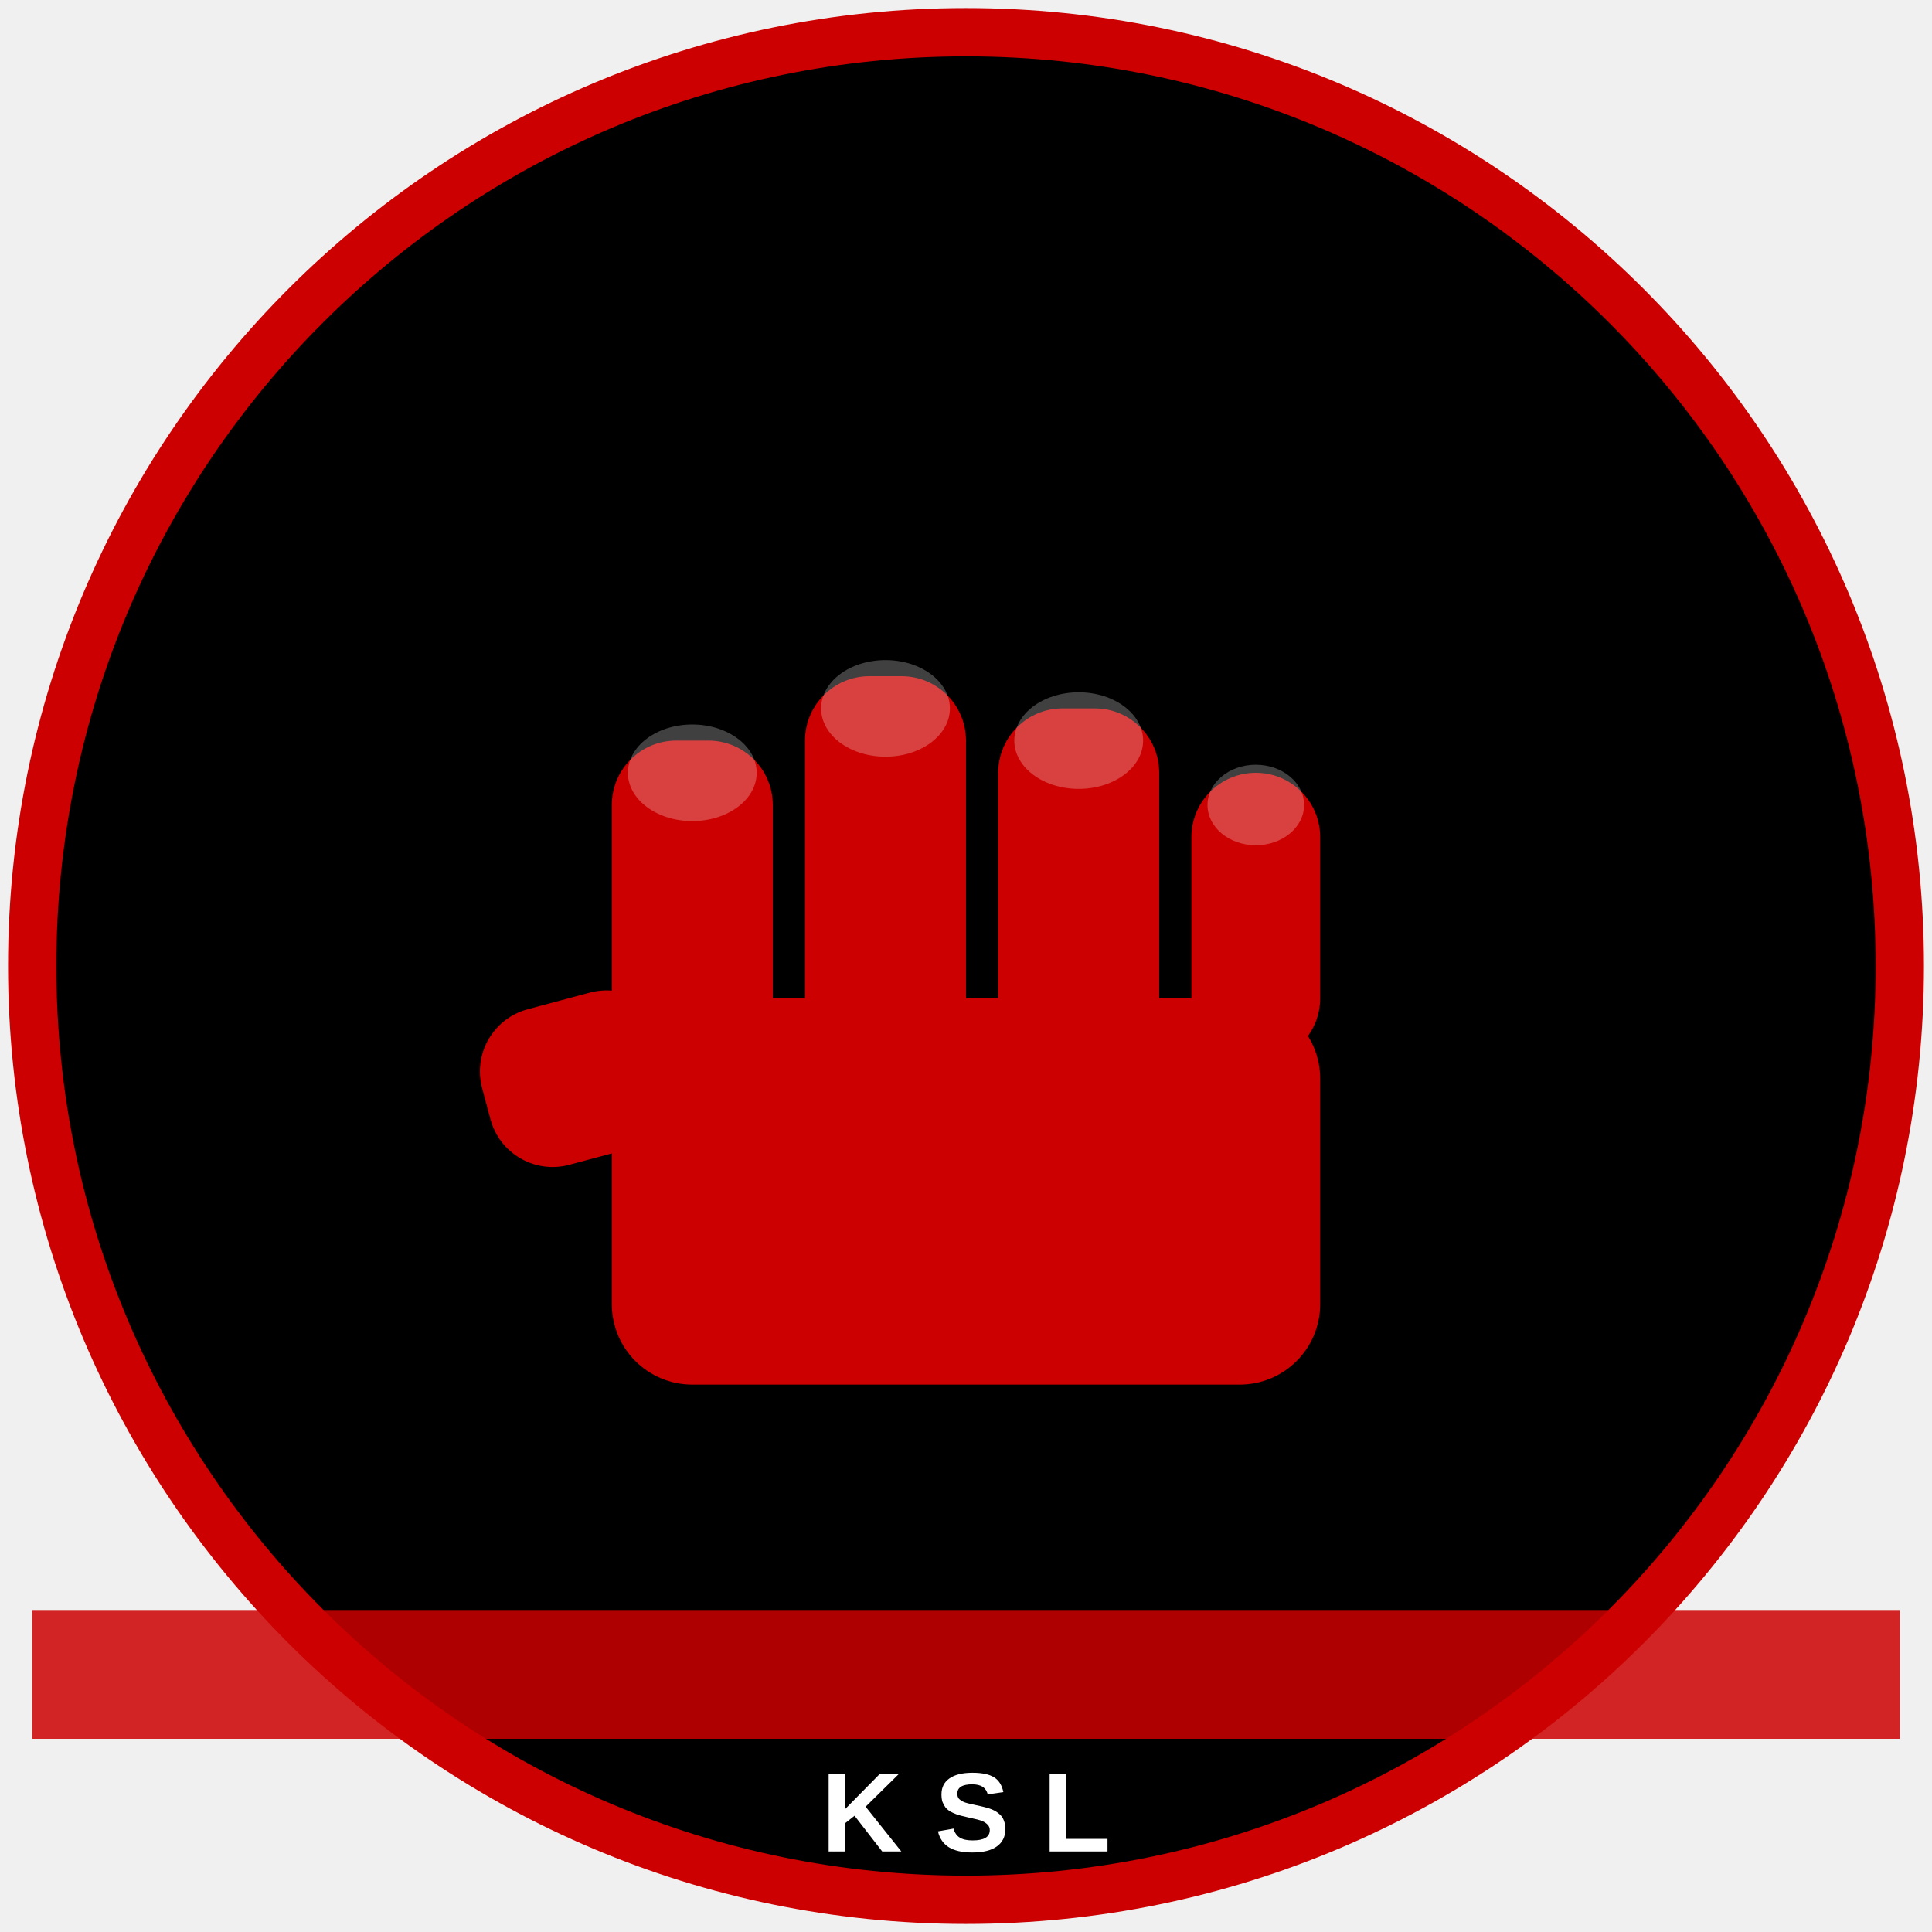
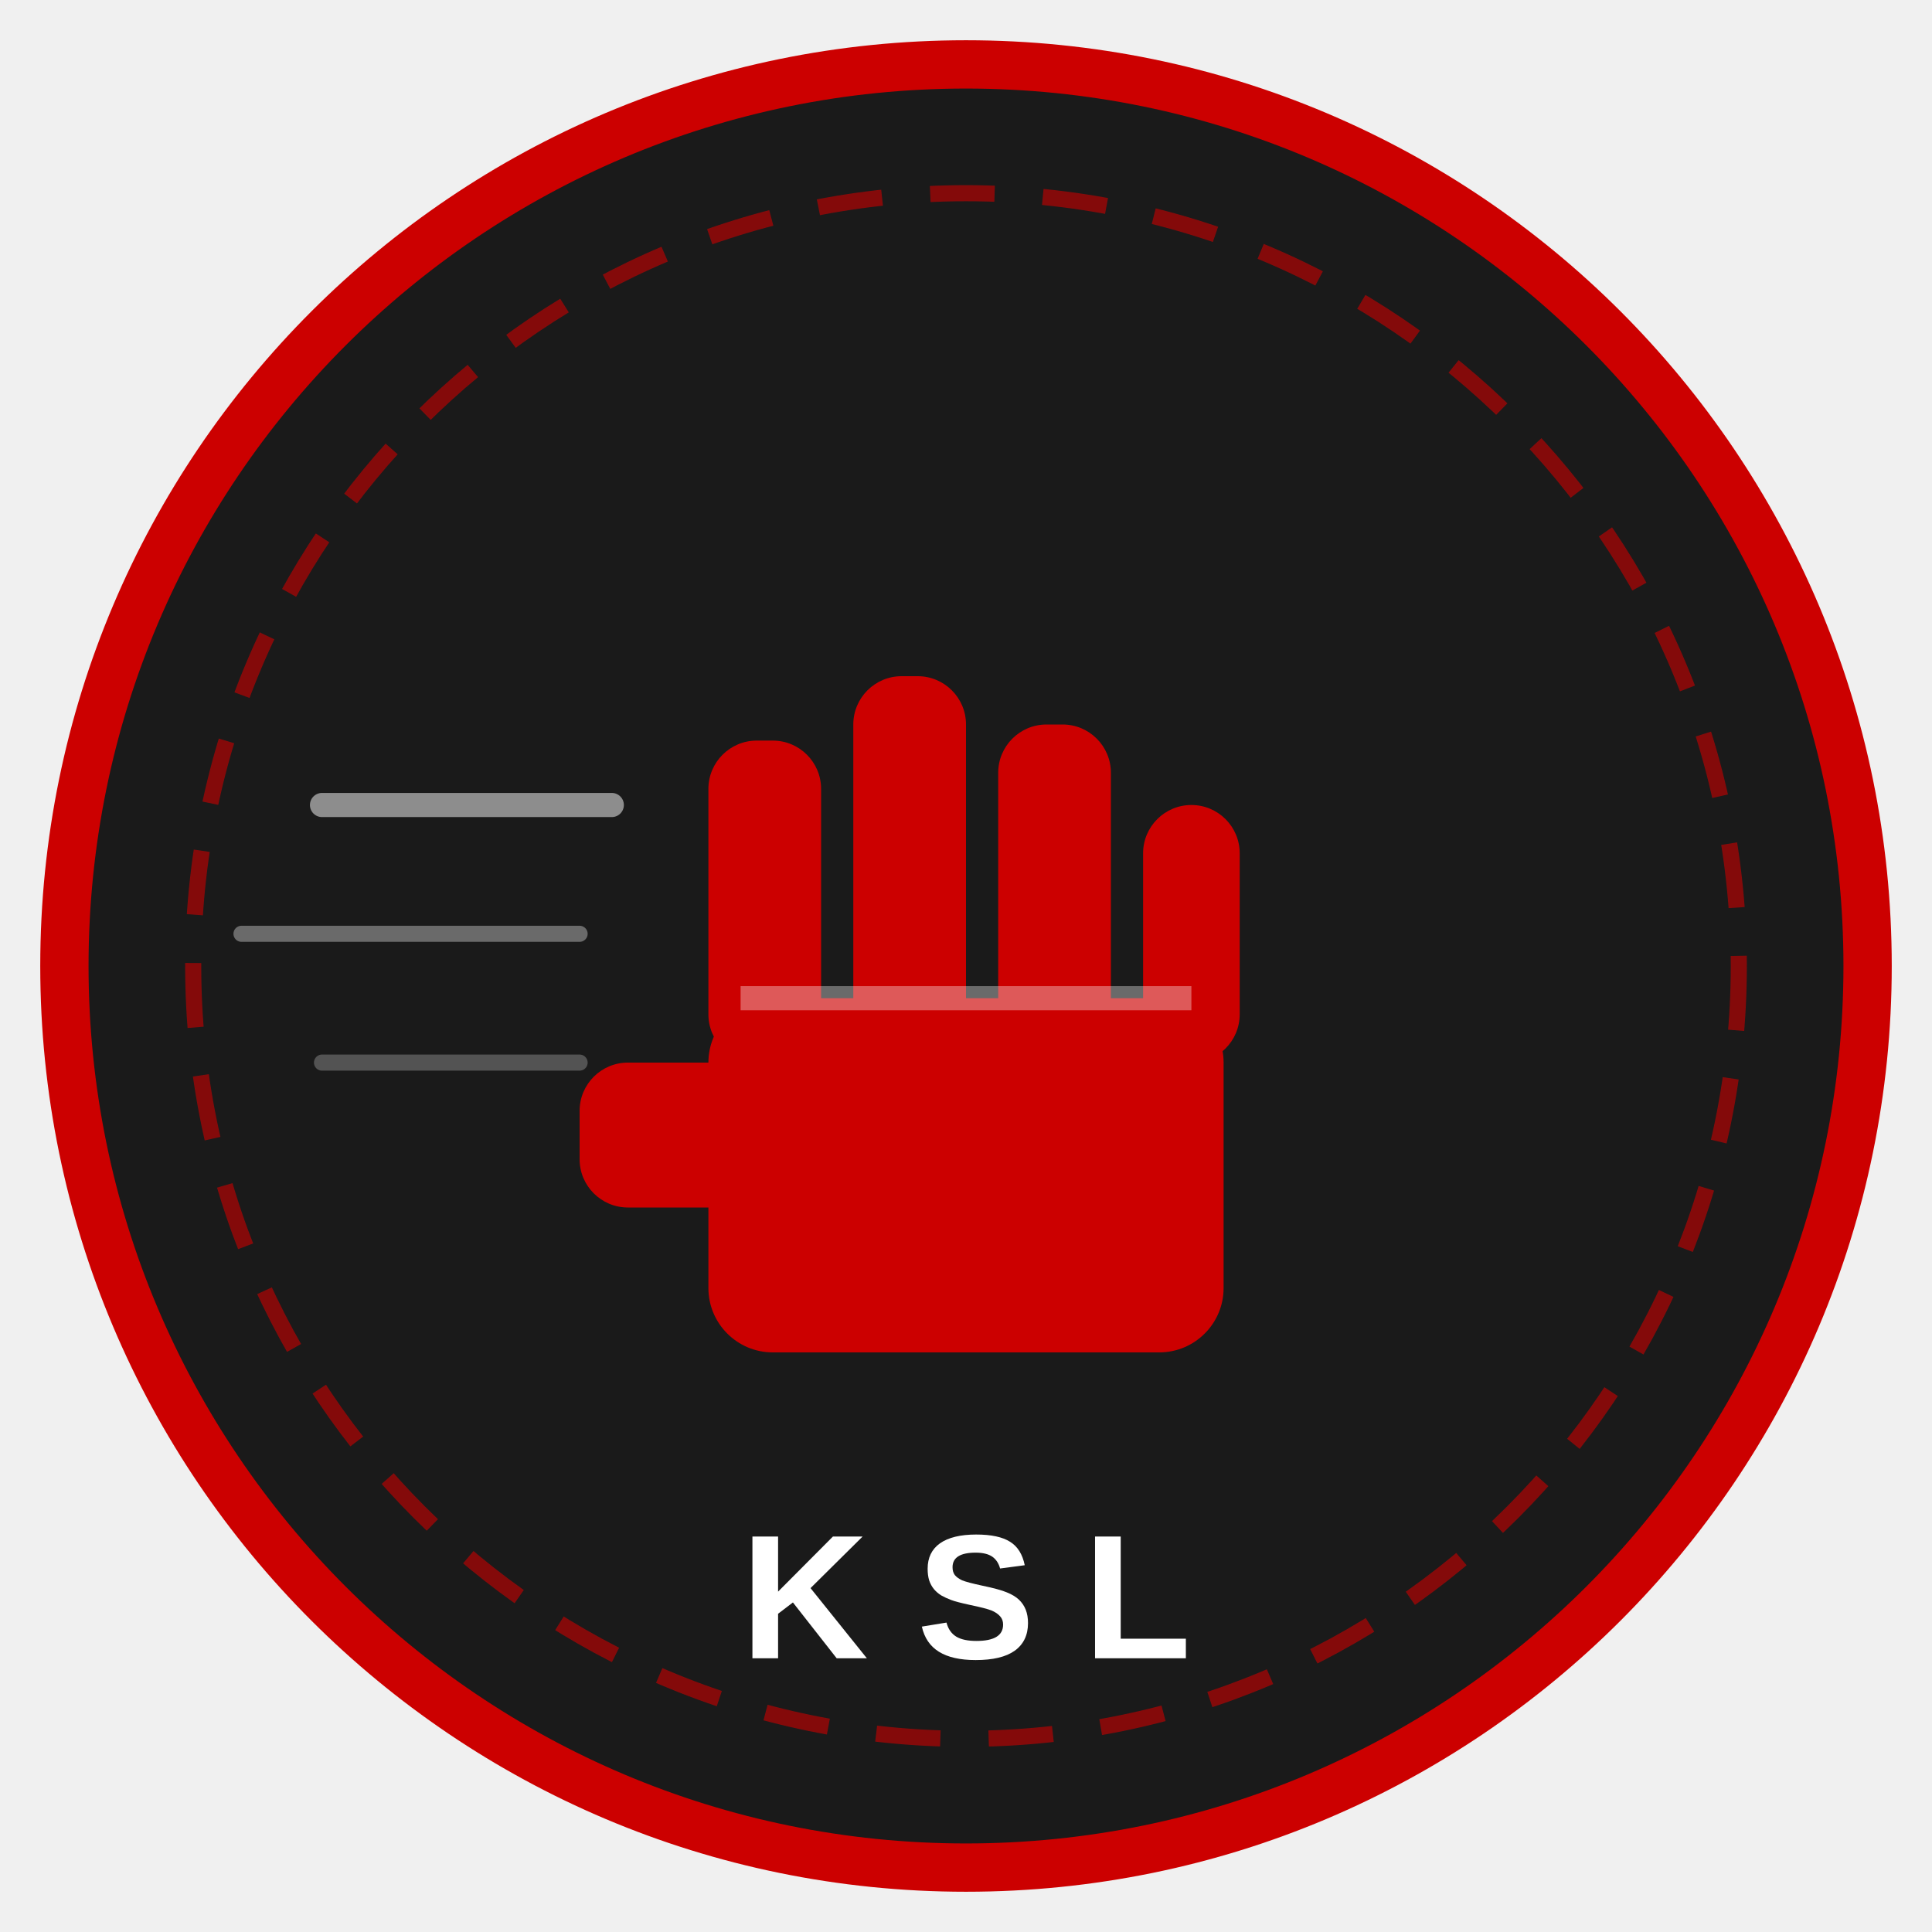
<svg xmlns="http://www.w3.org/2000/svg" viewBox="0 0 120 120" width="120" height="120" role="img" aria-label="Karate Strassen Luxembourg Logo">
-   <circle cx="60" cy="60" r="58" fill="#000000" stroke="#CC0000" stroke-width="3" />
-   <rect x="38" y="62" width="44" height="24" rx="5" ry="5" fill="#CC0000" />
-   <rect x="38" y="46" width="10" height="20" rx="4" ry="4" fill="#CC0000" />
-   <rect x="50" y="42" width="10" height="24" rx="4" ry="4" fill="#CC0000" />
-   <rect x="62" y="44" width="10" height="22" rx="4" ry="4" fill="#CC0000" />
-   <rect x="74" y="48" width="8" height="18" rx="4" ry="4" fill="#CC0000" />
-   <rect x="30" y="62" width="12" height="10" rx="4" ry="4" fill="#CC0000" transform="rotate(-15 36 67)" />
-   <ellipse cx="43" cy="48" rx="4" ry="3" fill="#ffffff" opacity="0.25" />
-   <ellipse cx="55" cy="44" rx="4" ry="3" fill="#ffffff" opacity="0.25" />
-   <ellipse cx="67" cy="46" rx="4" ry="3" fill="#ffffff" opacity="0.25" />
-   <ellipse cx="78" cy="50" rx="3" ry="2.5" fill="#ffffff" opacity="0.25" />
-   <rect x="2" y="100" width="116" height="8" rx="0" fill="#CC0000" opacity="0.85" />
-   <text x="60" y="115" font-family="Arial, sans-serif" font-size="7" font-weight="bold" fill="#ffffff" text-anchor="middle" letter-spacing="2">KSL</text>
+   <circle cx="60" cy="60" r="56" fill="#1a1a1a" stroke="#CC0000" stroke-width="3" />
+   <circle cx="60" cy="60" r="48" fill="none" stroke="#CC0000" stroke-width="1" stroke-dasharray="4 3" opacity="0.6" />
+   <rect x="44" y="62" width="32" height="22" rx="4" ry="4" fill="#CC0000" />
+   <rect x="36" y="66" width="11" height="9" rx="3" ry="3" fill="#CC0000" />
+   <rect x="44" y="46" width="7" height="20" rx="3" ry="3" fill="#CC0000" />
+   <rect x="53" y="42" width="7" height="24" rx="3" ry="3" fill="#CC0000" />
+   <rect x="62" y="45" width="7" height="21" rx="3" ry="3" fill="#CC0000" />
+   <rect x="71" y="50" width="6" height="16" rx="3" ry="3" fill="#CC0000" />
+   <line x1="46" y1="62" x2="74" y2="62" stroke="#ffffff" stroke-width="1.5" opacity="0.35" />
+   <line x1="20" y1="50" x2="38" y2="50" stroke="#ffffff" stroke-width="1.5" stroke-linecap="round" opacity="0.5" />
+   <line x1="15" y1="58" x2="36" y2="58" stroke="#ffffff" stroke-width="1" stroke-linecap="round" opacity="0.35" />
+   <line x1="20" y1="66" x2="36" y2="66" stroke="#ffffff" stroke-width="1" stroke-linecap="round" opacity="0.25" />
+   <text x="60" y="103" font-family="Arial, sans-serif" font-size="11" font-weight="900" fill="#ffffff" text-anchor="middle" letter-spacing="3">KSL</text>
</svg>
